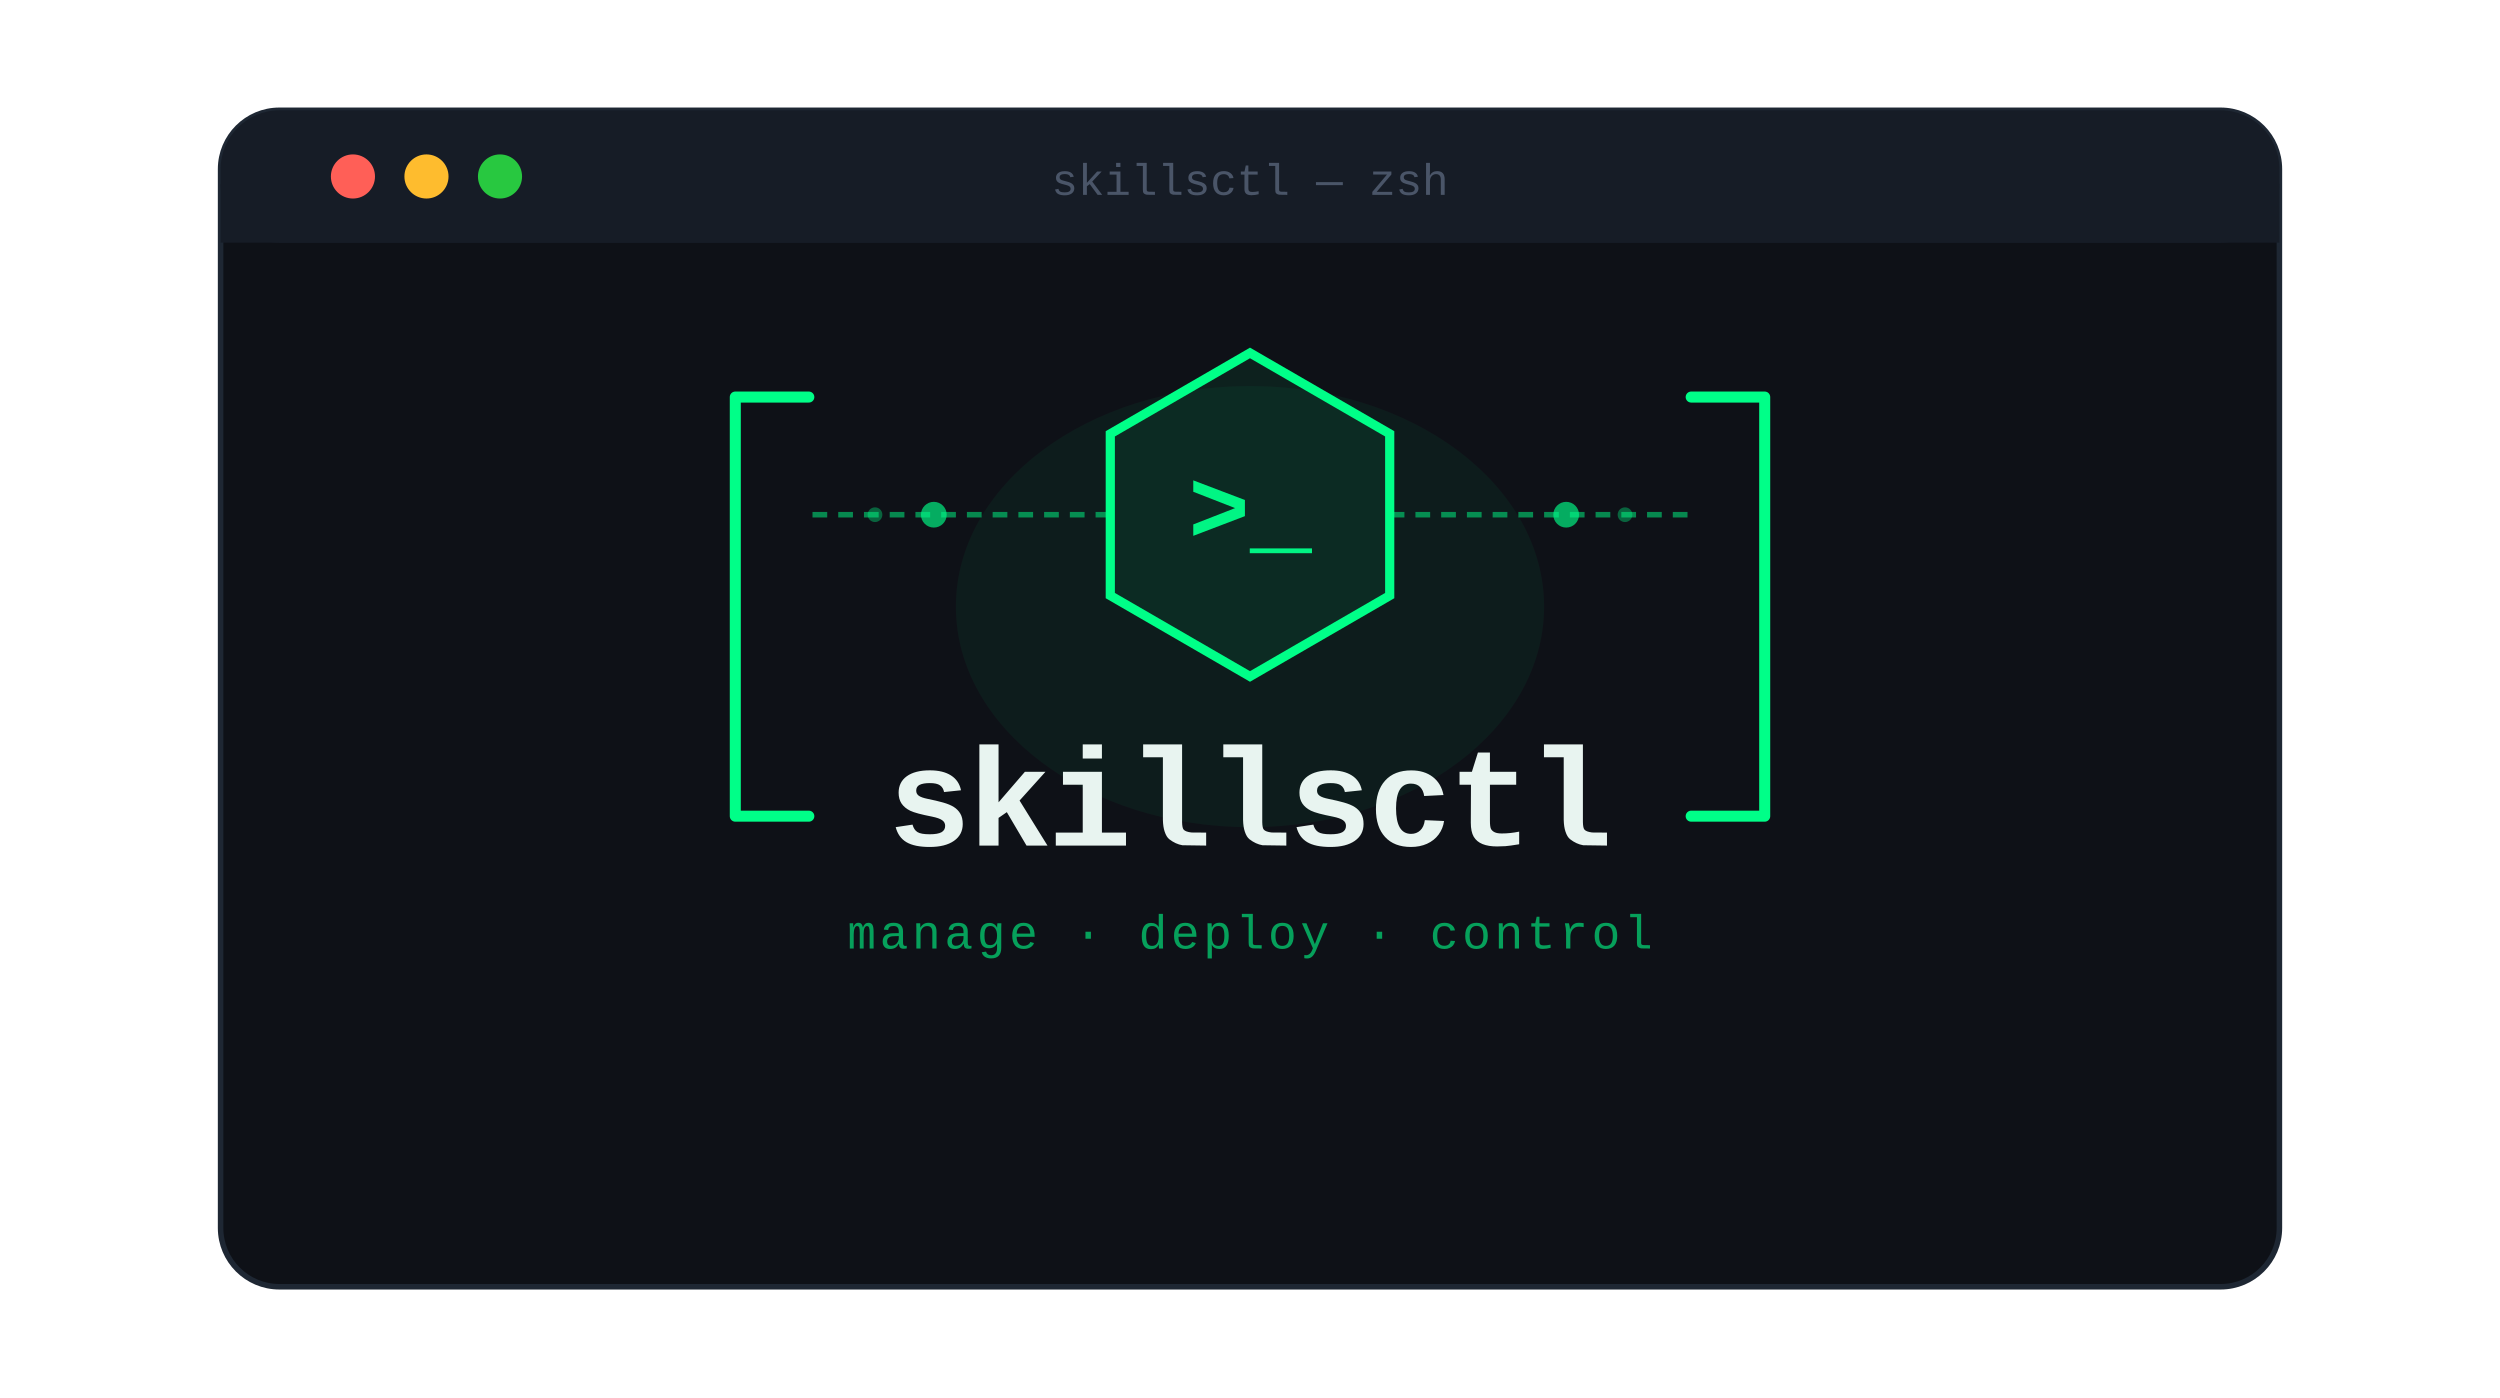
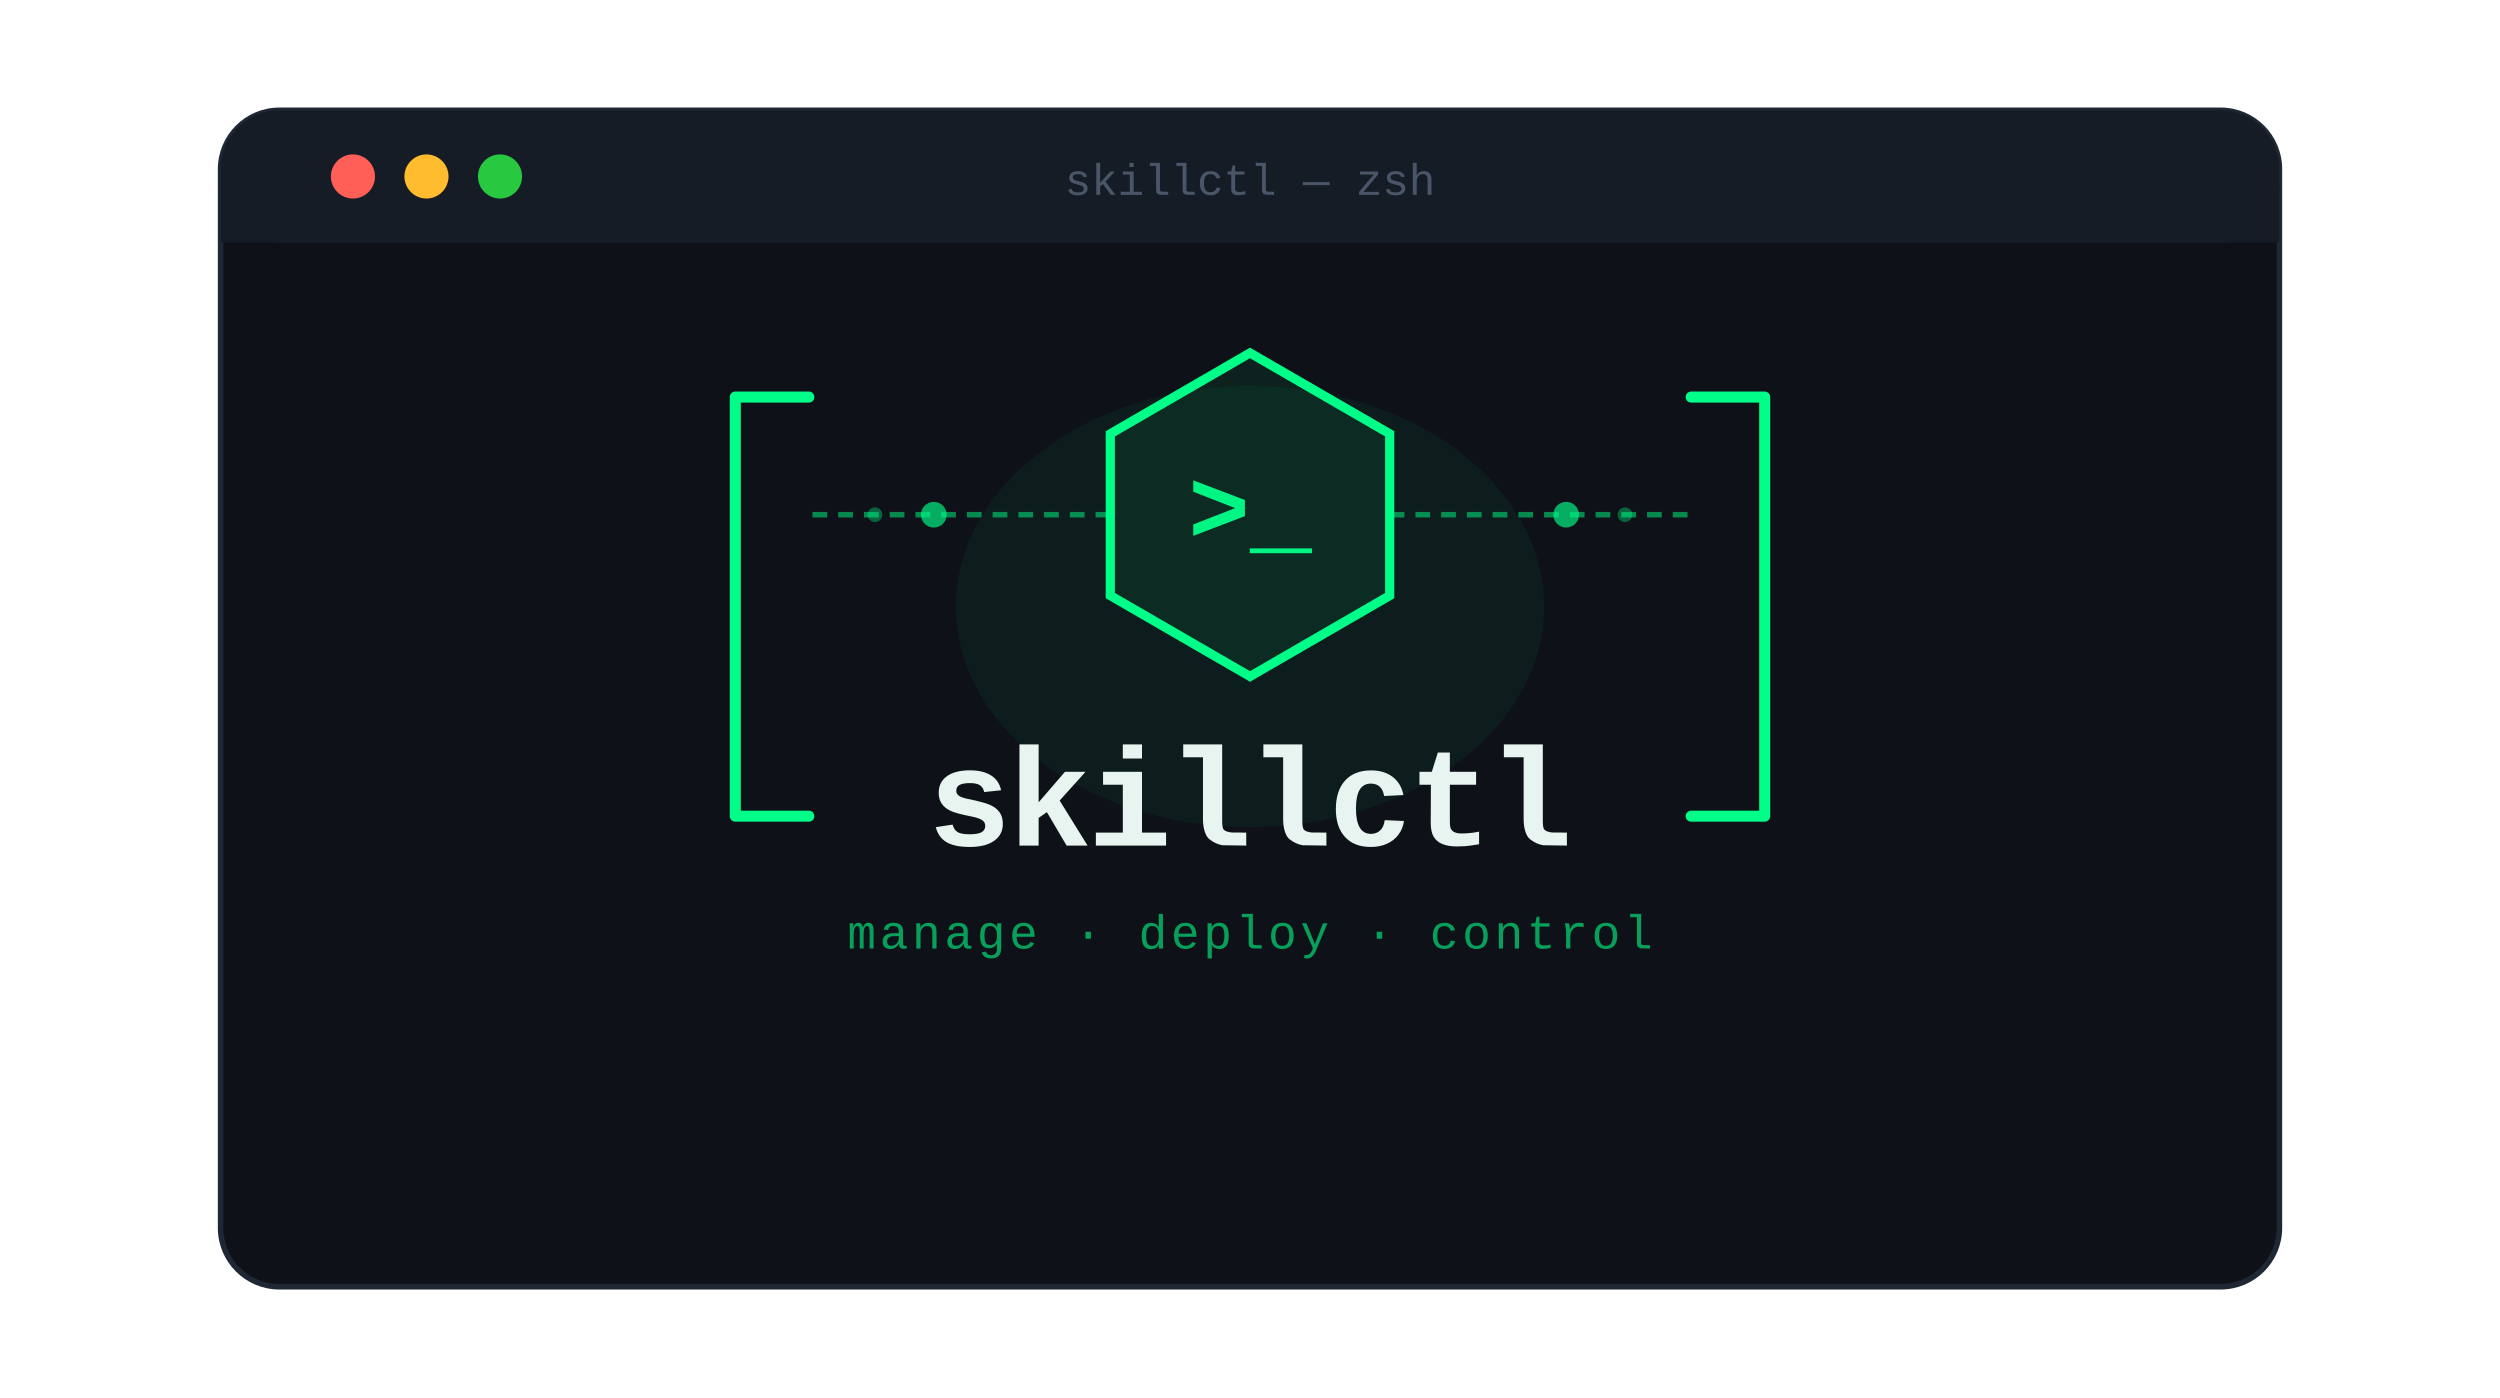
<svg xmlns="http://www.w3.org/2000/svg" width="100%" viewBox="0 0 680 380">
  <defs>
    <marker id="arrow" viewBox="0 0 10 10" refX="8" refY="5" markerWidth="6" markerHeight="6" orient="auto-start-reverse">
      <path d="M2 1L8 5L2 9" fill="none" stroke="context-stroke" stroke-width="1.5" stroke-linecap="round" stroke-linejoin="round" />
    </marker>
  </defs>
  <rect x="60" y="30" width="560" height="320" rx="16" fill="#0E1117" stroke="#1E2733" stroke-width="1.5" style="fill:rgb(14, 17, 23);stroke:rgb(30, 39, 51);color:rgb(255, 255, 255);stroke-width:1.5px;stroke-linecap:butt;stroke-linejoin:miter;opacity:1;font-family:&quot;Anthropic Sans&quot;, -apple-system, &quot;system-ui&quot;, &quot;Segoe UI&quot;, sans-serif;font-size:16px;font-weight:400;text-anchor:start;dominant-baseline:auto" />
  <rect x="60" y="30" width="560" height="36" rx="16" fill="#161C26" style="fill:rgb(22, 28, 38);stroke:none;color:rgb(255, 255, 255);stroke-width:1px;stroke-linecap:butt;stroke-linejoin:miter;opacity:1;font-family:&quot;Anthropic Sans&quot;, -apple-system, &quot;system-ui&quot;, &quot;Segoe UI&quot;, sans-serif;font-size:16px;font-weight:400;text-anchor:start;dominant-baseline:auto" />
  <rect x="60" y="50" width="560" height="16" fill="#161C26" style="fill:rgb(22, 28, 38);stroke:none;color:rgb(255, 255, 255);stroke-width:1px;stroke-linecap:butt;stroke-linejoin:miter;opacity:1;font-family:&quot;Anthropic Sans&quot;, -apple-system, &quot;system-ui&quot;, &quot;Segoe UI&quot;, sans-serif;font-size:16px;font-weight:400;text-anchor:start;dominant-baseline:auto" />
  <circle cx="96" cy="48" r="6" fill="#FF5F57" style="fill:rgb(255, 95, 87);stroke:none;color:rgb(255, 255, 255);stroke-width:1px;stroke-linecap:butt;stroke-linejoin:miter;opacity:1;font-family:&quot;Anthropic Sans&quot;, -apple-system, &quot;system-ui&quot;, &quot;Segoe UI&quot;, sans-serif;font-size:16px;font-weight:400;text-anchor:start;dominant-baseline:auto" />
  <circle cx="116" cy="48" r="6" fill="#FEBC2E" style="fill:rgb(254, 188, 46);stroke:none;color:rgb(255, 255, 255);stroke-width:1px;stroke-linecap:butt;stroke-linejoin:miter;opacity:1;font-family:&quot;Anthropic Sans&quot;, -apple-system, &quot;system-ui&quot;, &quot;Segoe UI&quot;, sans-serif;font-size:16px;font-weight:400;text-anchor:start;dominant-baseline:auto" />
  <circle cx="136" cy="48" r="6" fill="#28C840" style="fill:rgb(40, 200, 64);stroke:none;color:rgb(255, 255, 255);stroke-width:1px;stroke-linecap:butt;stroke-linejoin:miter;opacity:1;font-family:&quot;Anthropic Sans&quot;, -apple-system, &quot;system-ui&quot;, &quot;Segoe UI&quot;, sans-serif;font-size:16px;font-weight:400;text-anchor:start;dominant-baseline:auto" />
-   <text x="340" y="53" text-anchor="middle" font-family="'Courier New', monospace" font-size="12" fill="#4A5568" style="fill:rgb(74, 85, 104);stroke:none;color:rgb(255, 255, 255);stroke-width:1px;stroke-linecap:butt;stroke-linejoin:miter;opacity:1;font-family:&quot;Courier New&quot;, monospace;font-size:12px;font-weight:400;text-anchor:middle;dominant-baseline:auto">skillsctl — zsh</text>
+   <text x="340" y="53" text-anchor="middle" font-family="'Courier New', monospace" font-size="12" fill="#4A5568" style="fill:rgb(74, 85, 104);stroke:none;color:rgb(255, 255, 255);stroke-width:1px;stroke-linecap:butt;stroke-linejoin:miter;opacity:1;font-family:&quot;Courier New&quot;, monospace;font-size:12px;font-weight:400;text-anchor:middle;dominant-baseline:auto">skillctl — zsh</text>
  <ellipse cx="340" cy="165" rx="80" ry="60" fill="#00FF88" opacity="0.05" style="fill:rgb(0, 255, 136);stroke:none;color:rgb(255, 255, 255);stroke-width:1px;stroke-linecap:butt;stroke-linejoin:miter;opacity:0.05;font-family:&quot;Anthropic Sans&quot;, -apple-system, &quot;system-ui&quot;, &quot;Segoe UI&quot;, sans-serif;font-size:16px;font-weight:400;text-anchor:start;dominant-baseline:auto" />
  <path d="M220 108 L200 108 L200 222 L220 222" fill="none" stroke="#00FF88" stroke-width="3" stroke-linecap="round" stroke-linejoin="round" style="fill:none;stroke:rgb(0, 255, 136);color:rgb(255, 255, 255);stroke-width:3px;stroke-linecap:round;stroke-linejoin:round;opacity:1;font-family:&quot;Anthropic Sans&quot;, -apple-system, &quot;system-ui&quot;, &quot;Segoe UI&quot;, sans-serif;font-size:16px;font-weight:400;text-anchor:start;dominant-baseline:auto" />
  <path d="M460 108 L480 108 L480 222 L460 222" fill="none" stroke="#00FF88" stroke-width="3" stroke-linecap="round" stroke-linejoin="round" style="fill:none;stroke:rgb(0, 255, 136);color:rgb(255, 255, 255);stroke-width:3px;stroke-linecap:round;stroke-linejoin:round;opacity:1;font-family:&quot;Anthropic Sans&quot;, -apple-system, &quot;system-ui&quot;, &quot;Segoe UI&quot;, sans-serif;font-size:16px;font-weight:400;text-anchor:start;dominant-baseline:auto" />
  <polygon points="340,96 378,118 378,162 340,184 302,162 302,118" fill="none" stroke="#00FF88" stroke-width="2.5" style="fill:none;stroke:rgb(0, 255, 136);color:rgb(255, 255, 255);stroke-width:2.5px;stroke-linecap:butt;stroke-linejoin:miter;opacity:1;font-family:&quot;Anthropic Sans&quot;, -apple-system, &quot;system-ui&quot;, &quot;Segoe UI&quot;, sans-serif;font-size:16px;font-weight:400;text-anchor:start;dominant-baseline:auto" />
  <polygon points="340,96 378,118 378,162 340,184 302,162 302,118" fill="#00FF88" opacity="0.07" style="fill:rgb(0, 255, 136);stroke:none;color:rgb(255, 255, 255);stroke-width:1px;stroke-linecap:butt;stroke-linejoin:miter;opacity:0.07;font-family:&quot;Anthropic Sans&quot;, -apple-system, &quot;system-ui&quot;, &quot;Segoe UI&quot;, sans-serif;font-size:16px;font-weight:400;text-anchor:start;dominant-baseline:auto" />
  <text x="340" y="140" text-anchor="middle" dominant-baseline="central" font-family="'Courier New', monospace" font-size="28" font-weight="700" fill="#00FF88" opacity="0.95" style="fill:rgb(0, 255, 136);stroke:none;color:rgb(255, 255, 255);stroke-width:1px;stroke-linecap:butt;stroke-linejoin:miter;opacity:0.95;font-family:&quot;Courier New&quot;, monospace;font-size:28px;font-weight:700;text-anchor:middle;dominant-baseline:central">&gt;_</text>
  <line x1="302" y1="140" x2="220" y2="140" stroke="#00FF88" stroke-width="1.5" stroke-dasharray="4 3" opacity="0.5" style="fill:rgb(0, 0, 0);stroke:rgb(0, 255, 136);color:rgb(255, 255, 255);stroke-width:1.5px;stroke-dasharray:4px, 3px;stroke-linecap:butt;stroke-linejoin:miter;opacity:0.5;font-family:&quot;Anthropic Sans&quot;, -apple-system, &quot;system-ui&quot;, &quot;Segoe UI&quot;, sans-serif;font-size:16px;font-weight:400;text-anchor:start;dominant-baseline:auto" />
  <line x1="378" y1="140" x2="460" y2="140" stroke="#00FF88" stroke-width="1.5" stroke-dasharray="4 3" opacity="0.5" style="fill:rgb(0, 0, 0);stroke:rgb(0, 255, 136);color:rgb(255, 255, 255);stroke-width:1.5px;stroke-dasharray:4px, 3px;stroke-linecap:butt;stroke-linejoin:miter;opacity:0.5;font-family:&quot;Anthropic Sans&quot;, -apple-system, &quot;system-ui&quot;, &quot;Segoe UI&quot;, sans-serif;font-size:16px;font-weight:400;text-anchor:start;dominant-baseline:auto" />
  <circle cx="254" cy="140" r="3.5" fill="#00FF88" opacity="0.65" style="fill:rgb(0, 255, 136);stroke:none;color:rgb(255, 255, 255);stroke-width:1px;stroke-linecap:butt;stroke-linejoin:miter;opacity:0.65;font-family:&quot;Anthropic Sans&quot;, -apple-system, &quot;system-ui&quot;, &quot;Segoe UI&quot;, sans-serif;font-size:16px;font-weight:400;text-anchor:start;dominant-baseline:auto" />
  <circle cx="238" cy="140" r="2" fill="#00FF88" opacity="0.35" style="fill:rgb(0, 255, 136);stroke:none;color:rgb(255, 255, 255);stroke-width:1px;stroke-linecap:butt;stroke-linejoin:miter;opacity:0.35;font-family:&quot;Anthropic Sans&quot;, -apple-system, &quot;system-ui&quot;, &quot;Segoe UI&quot;, sans-serif;font-size:16px;font-weight:400;text-anchor:start;dominant-baseline:auto" />
  <circle cx="426" cy="140" r="3.5" fill="#00FF88" opacity="0.65" style="fill:rgb(0, 255, 136);stroke:none;color:rgb(255, 255, 255);stroke-width:1px;stroke-linecap:butt;stroke-linejoin:miter;opacity:0.65;font-family:&quot;Anthropic Sans&quot;, -apple-system, &quot;system-ui&quot;, &quot;Segoe UI&quot;, sans-serif;font-size:16px;font-weight:400;text-anchor:start;dominant-baseline:auto" />
  <circle cx="442" cy="140" r="2" fill="#00FF88" opacity="0.35" style="fill:rgb(0, 255, 136);stroke:none;color:rgb(255, 255, 255);stroke-width:1px;stroke-linecap:butt;stroke-linejoin:miter;opacity:0.35;font-family:&quot;Anthropic Sans&quot;, -apple-system, &quot;system-ui&quot;, &quot;Segoe UI&quot;, sans-serif;font-size:16px;font-weight:400;text-anchor:start;dominant-baseline:auto" />
-   <text x="340" y="230" text-anchor="middle" font-family="'Courier New', monospace" font-size="38" font-weight="700" fill="#E8F4F0" letter-spacing="-1" style="fill:rgb(232, 244, 240);stroke:none;color:rgb(255, 255, 255);stroke-width:1px;stroke-linecap:butt;stroke-linejoin:miter;opacity:1;font-family:&quot;Courier New&quot;, monospace;font-size:38px;font-weight:700;text-anchor:middle;dominant-baseline:auto">skillsctl</text>
+   <text x="340" y="230" text-anchor="middle" font-family="'Courier New', monospace" font-size="38" font-weight="700" fill="#E8F4F0" letter-spacing="-1" style="fill:rgb(232, 244, 240);stroke:none;color:rgb(255, 255, 255);stroke-width:1px;stroke-linecap:butt;stroke-linejoin:miter;opacity:1;font-family:&quot;Courier New&quot;, monospace;font-size:38px;font-weight:700;text-anchor:middle;dominant-baseline:auto">skillctl</text>
  <text x="340" y="258" text-anchor="middle" font-family="'Courier New', monospace" font-size="13" fill="#00FF88" opacity="0.6" letter-spacing="1" style="fill:rgb(0, 255, 136);stroke:none;color:rgb(255, 255, 255);stroke-width:1px;stroke-linecap:butt;stroke-linejoin:miter;opacity:0.6;font-family:&quot;Courier New&quot;, monospace;font-size:13px;font-weight:400;text-anchor:middle;dominant-baseline:auto">manage · deploy · control</text>
</svg>
